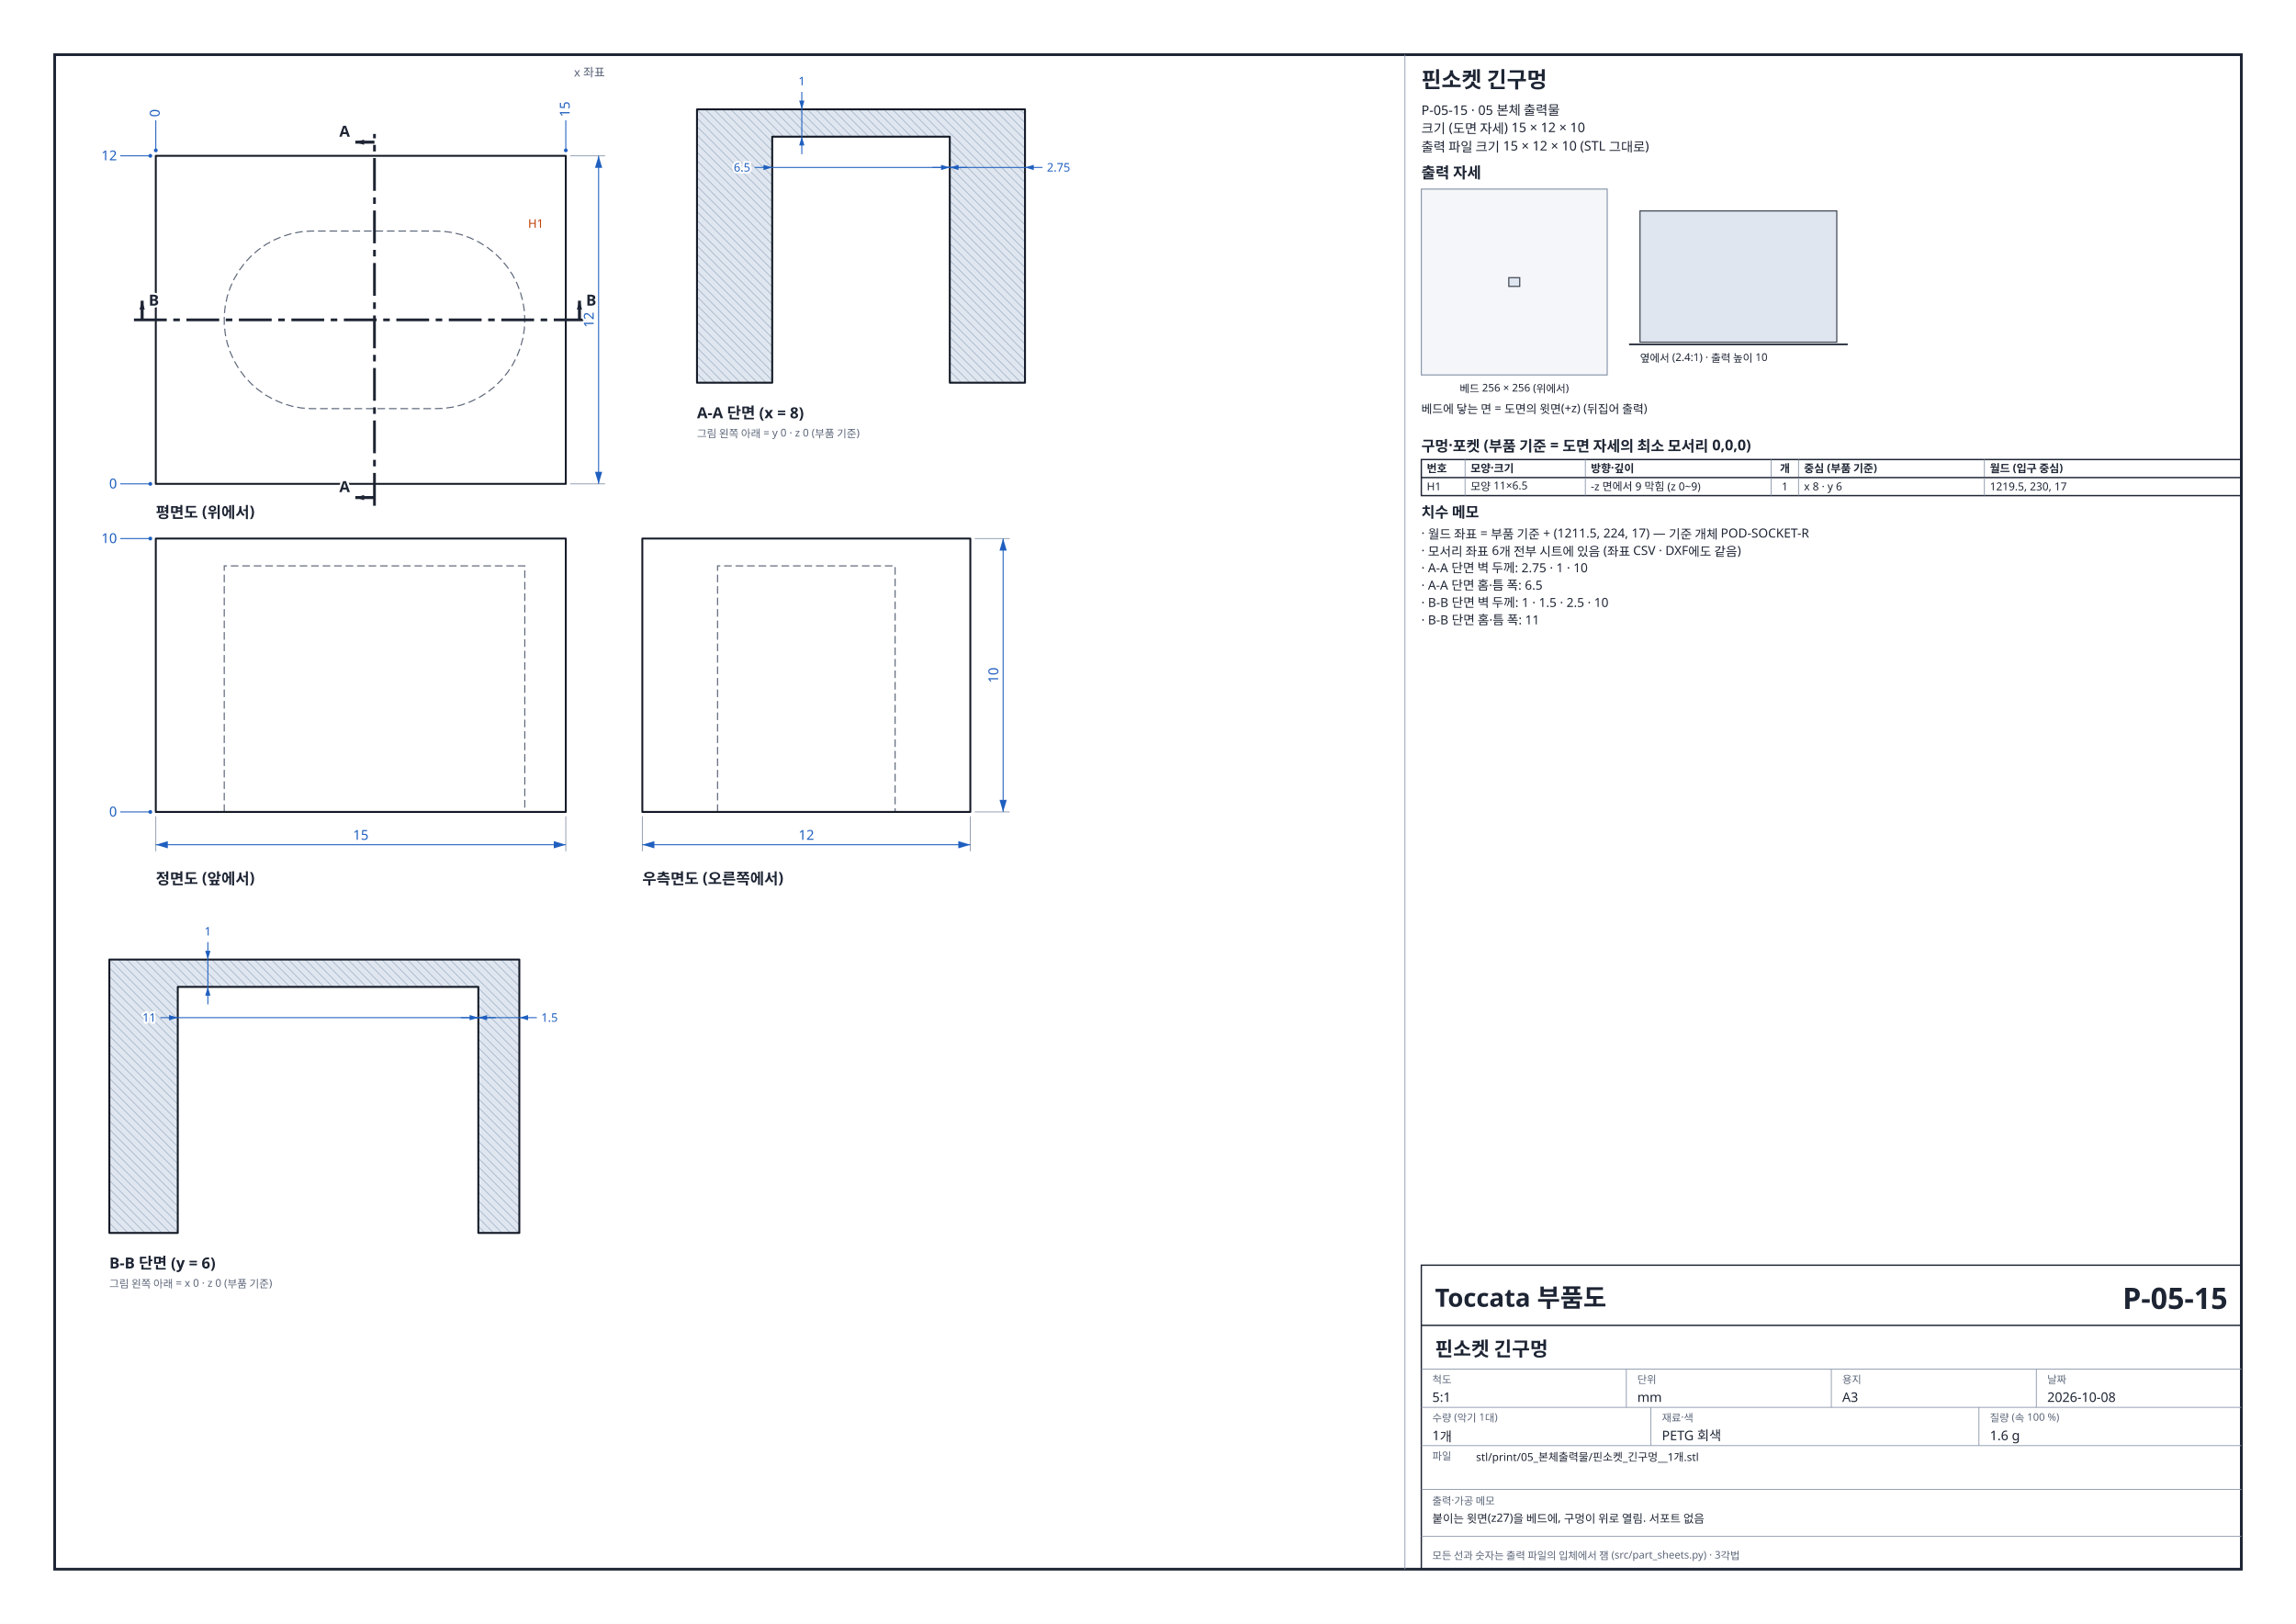
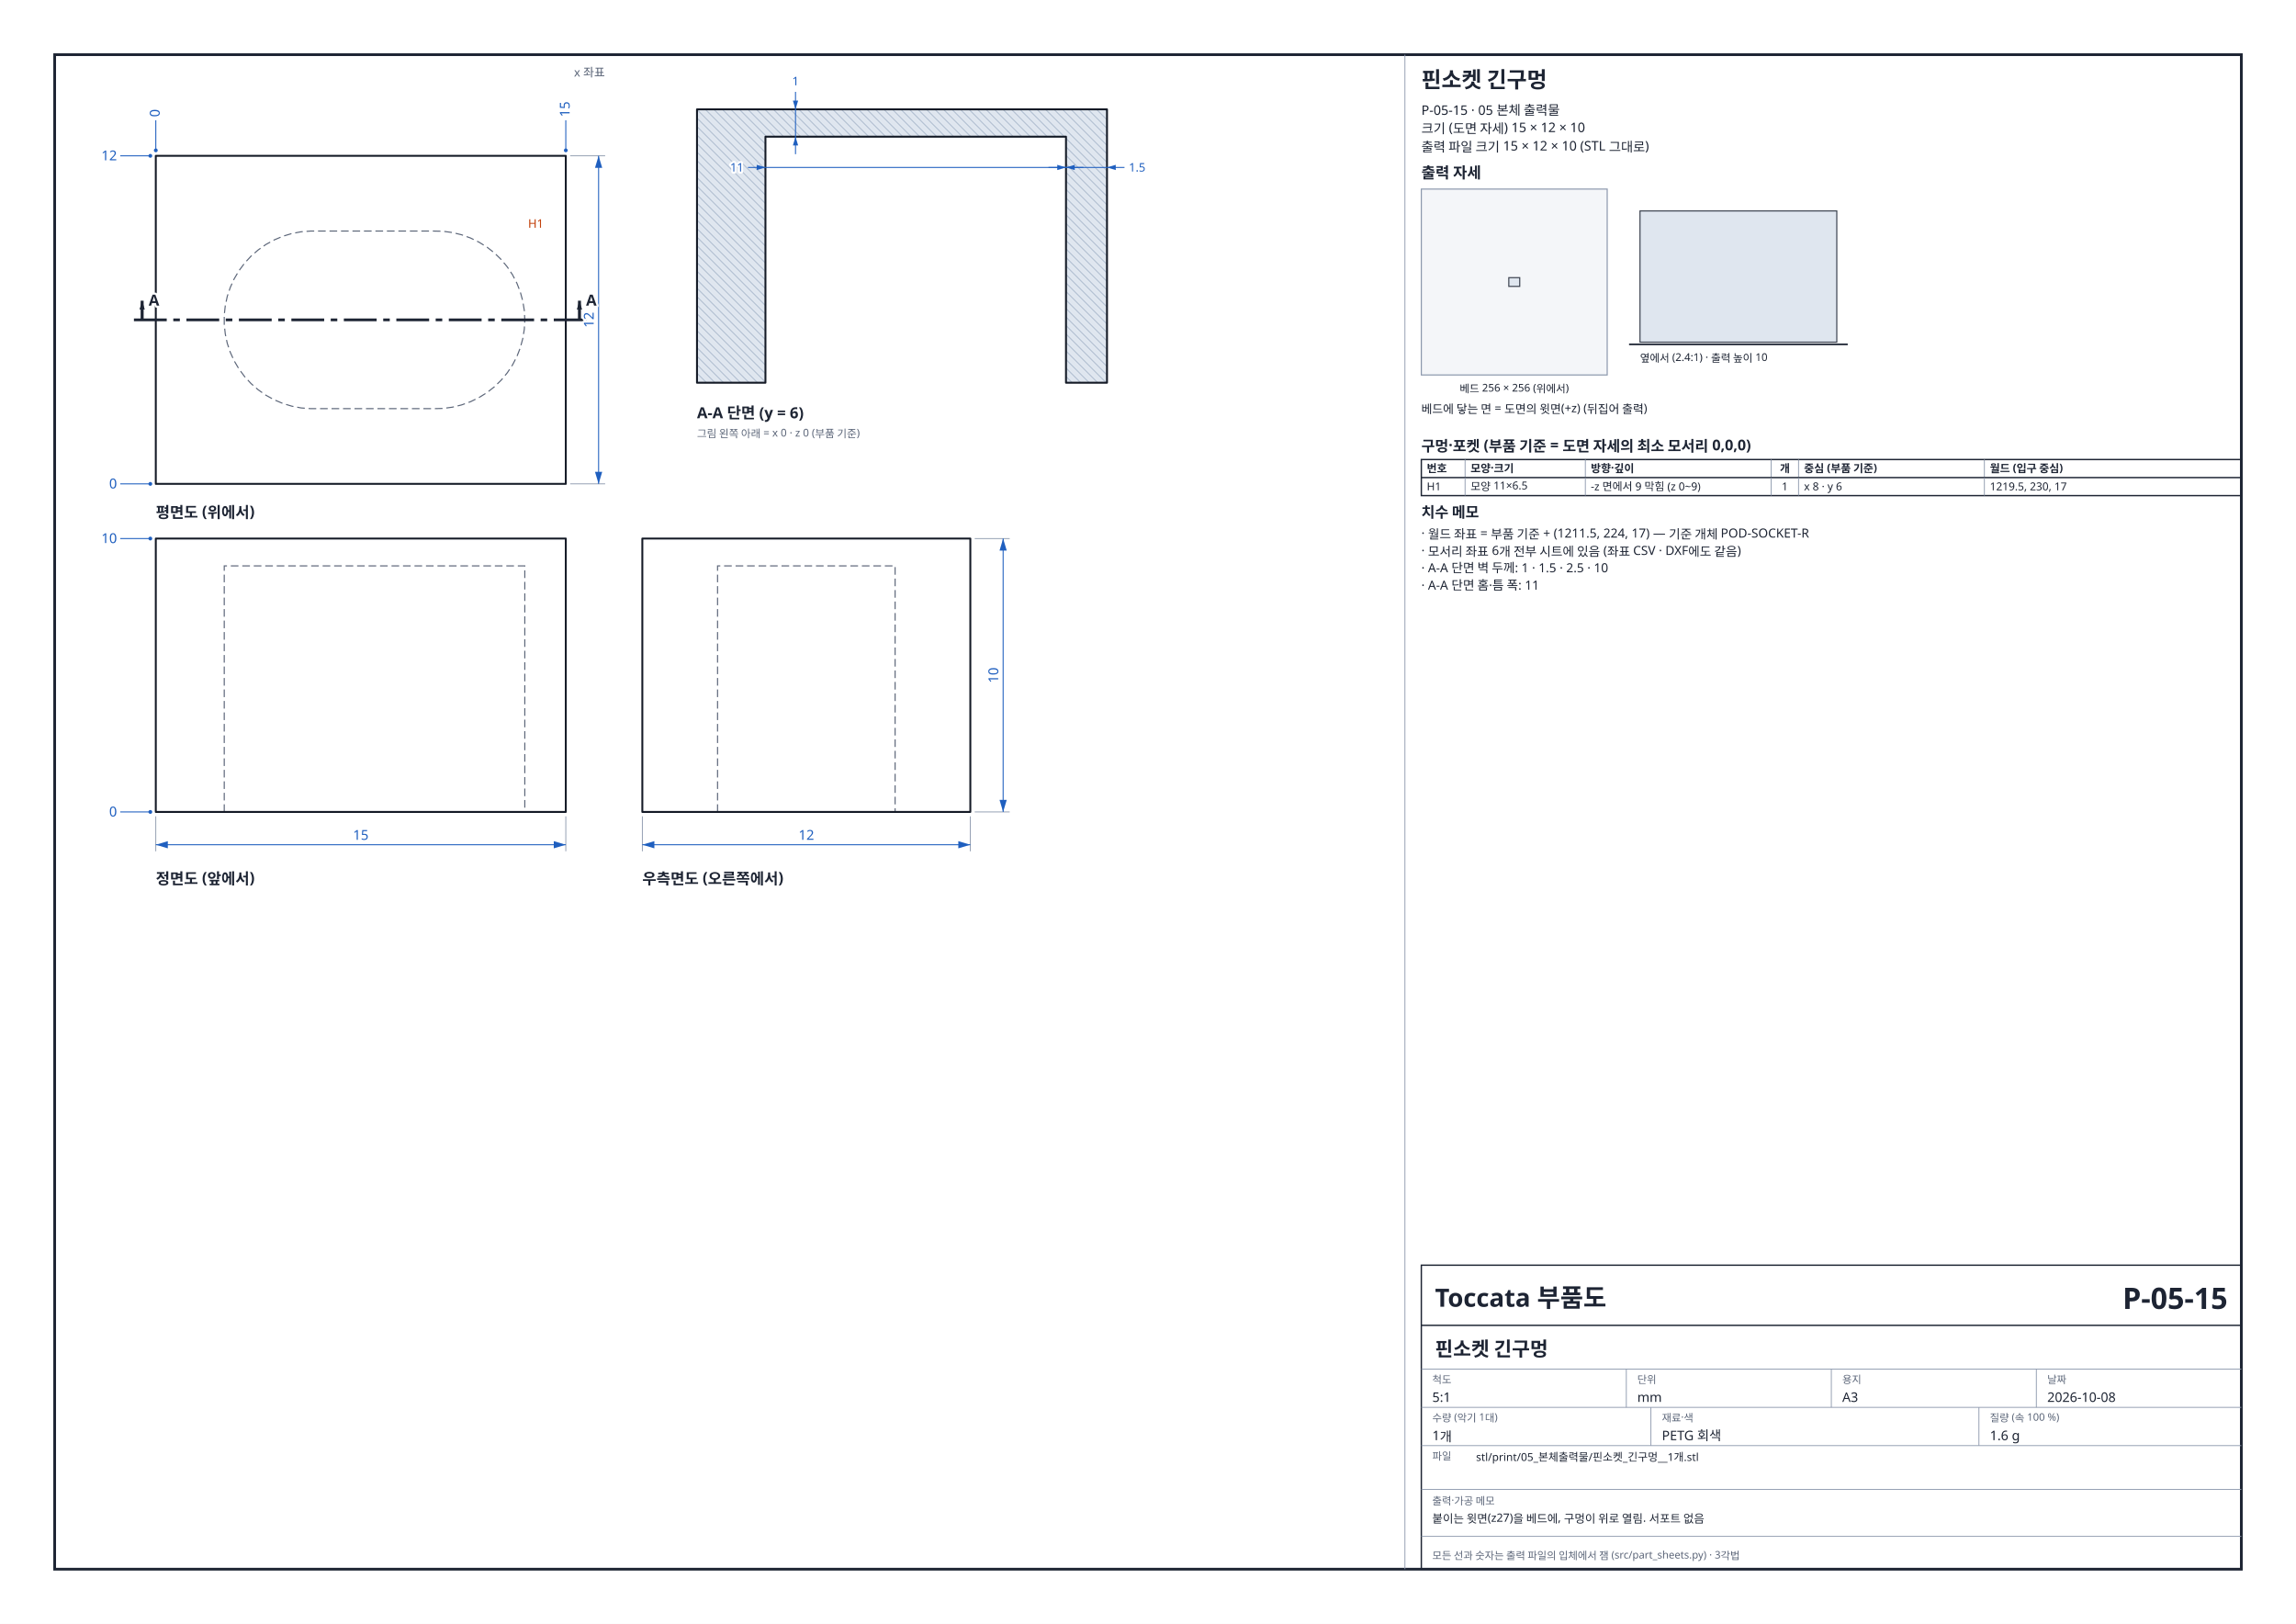
<svg xmlns="http://www.w3.org/2000/svg" width="420mm" height="297mm" viewBox="0 0 420 297">
  <defs>
    <style>
.bg{fill:#ffffff}
.frame{fill:none;stroke:#1d2433;stroke-width:.5}
.t{font-family:'Apple SD Gothic Neo','Noto Sans KR','Malgun Gothic','IBM Plex Sans KR',sans-serif;fill:#1d2433}
.h{paint-order:stroke;stroke:#ffffff;stroke-width:.75;stroke-linejoin:round}
.tb{font-weight:700}
.td{fill:#1f5fbf}
.tm{fill:#5b6578}
.tr{fill:#c2410c}
.S-wood{fill:url(#hw);stroke:#1d2433;stroke-width:.4;stroke-linejoin:round}
.S-print{fill:url(#hp);stroke:#1d2433;stroke-width:.4;stroke-linejoin:round}
.S-metal{fill:url(#hm);stroke:#1d2433;stroke-width:.32;stroke-linejoin:round}
.S-rubber{fill:#50555e;stroke:#1d2433;stroke-width:.25}
.S-elec{fill:url(#he);stroke:#1d2433;stroke-width:.3}
.S-screen{fill:#3a4150;stroke:#1d2433;stroke-width:.3}
.S-cable{fill:#e3b23c;stroke:#6b5a1e;stroke-width:.18}
.S-ctx{fill:#eceef1;stroke:#a3aab5;stroke-width:.18}
.P-wood{fill:#f2e6d2;stroke:#39404d;stroke-width:.22;stroke-linejoin:round}
.P-print{fill:#e5ebf3;stroke:#39404d;stroke-width:.22;stroke-linejoin:round}
.P-metal{fill:#c9ced6;stroke:#39404d;stroke-width:.2}
.P-rubber{fill:#7d828b;stroke:#39404d;stroke-width:.18}
.P-elec{fill:#d3ead8;stroke:#39404d;stroke-width:.2}
.P-screen{fill:#596070;stroke:#39404d;stroke-width:.2}
.P-cable{fill:#f0cf7a;fill-opacity:.55;stroke:#8a7430;stroke-width:.14;stroke-opacity:.7}
.P-ctx{fill:#f2f3f5;stroke:#b3b9c3;stroke-width:.18}
.air{fill:#e8f1fb;stroke:none}
.hid{fill:none;stroke:#39404d;stroke-width:.24;stroke-dasharray:1.6 .9}
.hidc{fill:none;stroke:#c2410c;stroke-width:.28;stroke-dasharray:2.2 1.1}
.ph{fill:none;stroke:#5b6578;stroke-width:.3;stroke-dasharray:4 1 1 1}
.cl{fill:none;stroke:#6b7690;stroke-width:.2;stroke-dasharray:6 1.2 1 1.2}
.thin{fill:none;stroke:#39404d;stroke-width:.2}
.vis{fill:none;stroke:#1d2433;stroke-width:.3}
.sound{fill:none;stroke:#c2410c;stroke-width:.4;stroke-dasharray:3 1.2}
.ax{fill:none;stroke:#7a3fb5;stroke-width:.3;stroke-dasharray:5 1.2 1 1.2}
.keep{fill:none;stroke:#b42318;stroke-width:.3;stroke-dasharray:1.2 1}
.dm{fill:none;stroke:#1f5fbf;stroke-width:.18}
.ex{fill:none;stroke:#8a96ab;stroke-width:.15}
.ah{fill:#1f5fbf;stroke:none}
.ld{fill:none;stroke:#3d4555;stroke-width:.18}
.dot{fill:#3d4555}
.bal{fill:#ffffff;stroke:#1d2433;stroke-width:.25}
.secl{fill:none;stroke:#1d2433;stroke-width:.55}
.seca{fill:#1d2433}
.grid{fill:none;stroke:#1d2433;stroke-width:.25}
.grid2{fill:none;stroke:#8a96ab;stroke-width:.15}
.box{fill:#fbfbfc;stroke:#c3c9d3;stroke-width:.2}
.sheetply{fill:#fbf6ee;stroke:#1d2433;stroke-width:.35}
.zone{fill:#f4f6f9;stroke:#8a96ab;stroke-width:.2}
.datum{fill:none;stroke:#15803d;stroke-width:.9;stroke-linecap:round;stroke-opacity:.9}
.spot{fill:none;stroke:#c2410c;stroke-width:.32}
.spoth{fill:none;stroke:#c2410c;stroke-width:.32;stroke-dasharray:.45 .3}

.pv{fill:none;stroke:#141a26;stroke-width:.35;stroke-linejoin:round;stroke-linecap:round}
.ph2{fill:none;stroke:#5b6578;stroke-width:.2;stroke-dasharray:1.4 .7}
.pcl{fill:none;stroke:#6b7690;stroke-width:.18;stroke-dasharray:5 1 1 1}
.pcut{fill:none;stroke:#1d2433;stroke-width:.5;stroke-dasharray:6 1.2 1.2 1.2}
.psec{fill:url(#hp);stroke:#141a26;stroke-width:.35;stroke-linejoin:round}
.pbed{fill:#f4f6f9;stroke:#8a96ab;stroke-width:.2}
.pfoot{fill:#dfe6ef;stroke:#39404d;stroke-width:.2}
.pnum{font-family:'IBM Plex Mono',ui-monospace,Menlo,monospace}
.datum{fill:none;stroke:#15803d;stroke-width:.9;stroke-linecap:round;stroke-opacity:.9}
.tg{fill:#15803d}
</style>
    <pattern id="hw" patternUnits="userSpaceOnUse" width="1.6" height="1.6" patternTransform="rotate(45)">
      <rect width="1.6" height="1.6" fill="#ecdcc2" />
      <line x1="0" y1="0" x2="0" y2="1.6" stroke="#a8875a" stroke-width=".22" />
    </pattern>
    <pattern id="hp" patternUnits="userSpaceOnUse" width="1.1" height="1.1" patternTransform="rotate(-45)">
      <rect width="1.1" height="1.1" fill="#dfe6ef" />
      <line x1="0" y1="0" x2="0" y2="1.1" stroke="#7f93b0" stroke-width=".16" />
    </pattern>
    <pattern id="hm" patternUnits="userSpaceOnUse" width=".9" height=".9" patternTransform="rotate(45)">
      <rect width=".9" height=".9" fill="#c3c8d1" />
      <path d="M0 0V.9M0 0H.9" stroke="#5d6778" stroke-width=".12" />
    </pattern>
    <pattern id="he" patternUnits="userSpaceOnUse" width="1.4" height="1.4">
      <rect width="1.4" height="1.4" fill="#cfe6d3" />
      <line x1="0" y1=".7" x2="1.4" y2=".7" stroke="#5f9a6c" stroke-width=".14" />
    </pattern>
  </defs>
  <rect class="bg" x="0" y="0" width="420" height="297" />
  <rect class="frame" x="10" y="10" width="400" height="277" />
  <g id="geo">
    <path class="ph2" d="M41.02 59.36 41.02 57.64 41.21 55.92 41.57 54.22 42.12 52.58 42.83 51.01 43.71 49.52 44.74 48.13 45.91 46.86 47.22 45.72 48.63 44.72 50.14 43.89 51.74 43.21 53.39 42.71 55.09 42.39 56.82 42.26 79.32 42.26 81.05 42.30 82.76 42.53 84.44 42.94 86.07 43.53 87.62 44.29 89.09 45.20 90.45 46.27 91.69 47.48 92.79 48.81 93.75 50.25 94.55 51.79 95.18 53.40 95.63 55.07 95.91 56.77 96.00 58.50 95.91 60.23 95.63 61.93 95.18 63.60 94.55 65.21 93.75 66.75 92.79 68.19 91.69 69.52 90.45 70.73 89.09 71.80 87.62 72.71 86.07 73.47 84.44 74.06 82.76 74.47 81.05 74.70 79.32 74.74 56.82 74.74 55.09 74.61 53.39 74.29 51.74 73.79 50.14 73.11 48.63 72.28 47.22 71.28 45.91 70.14 44.74 68.87 43.71 67.48 42.83 65.99 42.12 64.42 41.57 62.78 41.21 61.08 41.02 59.36" />
    <path class="pv" d="M28.50 88.50 28.50 28.50 103.50 28.50 103.50 88.50 28.50 88.50" />
    <path class="ph2" d="M41.02 148.50 41.02 103.50 96.00 103.50 96.00 148.50" />
    <path class="pv" d="M28.50 148.50 28.50 98.50 103.50 98.50 103.50 148.50 28.50 148.50" />
    <path class="ph2" d="M131.26 148.50 131.26 103.50 163.74 103.50 163.74 148.50" />
    <path class="pv" d="M117.50 148.50 117.50 98.50 177.50 98.50 177.50 148.50 117.50 148.50" />
-     <path class="psec" fill-rule="evenodd" d="M141.26 25.00 173.74 25.00 173.74 70.00 187.50 70.00 187.50 20.00 127.50 20.00 127.50 70.00 141.26 70.00Z" />
-     <path class="psec" fill-rule="evenodd" d="M32.52 180.50 87.50 180.50 87.50 225.50 95.00 225.50 95.00 175.50 20.00 175.50 20.00 225.50 32.52 225.50Z" />
+     <path class="psec" fill-rule="evenodd" d="M140.02 25.00 195.00 25.00 195.00 70.00 202.50 70.00 202.50 20.00 127.50 20.00 127.50 70.00 140.02 70.00Z" />
  </g>
  <g id="over">
-     <path class="pcut" d="M68.500 92.500 L68.500 24.500" />
-     <path class="secl" d="M68.500 91.000 L65.000 91.000" />
-     <path class="seca" d="M65.000 91.000 L66.600 90.520 L66.600 91.480 Z" />
-     <path class="secl" d="M68.500 26.000 L65.000 26.000" />
-     <path class="seca" d="M65.000 26.000 L66.600 25.520 L66.600 26.480 Z" />
    <path class="pcut" d="M24.500 58.500 L107.500 58.500" />
    <path class="secl" d="M26.000 58.500 L26.000 55.000" />
    <path class="seca" d="M26.000 55.000 L26.480 56.600 L25.520 56.600 Z" />
    <path class="secl" d="M106.000 58.500 L106.000 55.000" />
    <path class="seca" d="M106.000 55.000 L106.480 56.600 L105.520 56.600 Z" />
    <path class="grid2" d="M257.000 10.000 L257.000 287.000" />
    <rect class="grid" x="260.000" y="231.400" width="150.000" height="55.600" />
    <path class="grid" d="M260.000 242.400 L410.000 242.400" />
    <path class="grid2" d="M260.000 250.400 L410.000 250.400" />
    <path class="grid2" d="M297.500 250.400 L297.500 257.400" />
    <path class="grid2" d="M335.000 250.400 L335.000 257.400" />
    <path class="grid2" d="M372.500 250.400 L372.500 257.400" />
    <path class="grid2" d="M260.000 257.400 L410.000 257.400" />
    <path class="grid2" d="M302.000 257.400 L302.000 264.400" />
    <path class="grid2" d="M362.000 257.400 L362.000 264.400" />
    <path class="grid2" d="M260.000 264.400 L410.000 264.400" />
    <path class="grid2" d="M260.000 272.400 L410.000 272.400" />
    <path class="grid2" d="M260.000 281.000 L410.000 281.000" />
    <rect class="pbed" x="260.000" y="34.580" width="34.000" height="34.000" />
    <path class="pfoot" fill-rule="evenodd" d="M278.00 50.78 276.00 50.78 276.00 52.38 278.00 52.38Z" />
    <path class="pfoot" fill-rule="evenodd" d="M336.00 38.58 300.00 38.58 300.00 62.58 336.00 62.58Z" />
    <path class="vis" d="M298.000 62.980 L338.000 62.980" />
    <rect class="grid" x="260.000" y="84.047" width="150.000" height="6.600" />
    <path class="grid2" d="M268.000 84.047 L268.000 87.347" />
    <path class="grid2" d="M290.000 84.047 L290.000 87.347" />
    <path class="grid2" d="M324.000 84.047 L324.000 87.347" />
    <path class="grid2" d="M329.000 84.047 L329.000 87.347" />
    <path class="grid2" d="M363.000 84.047 L363.000 87.347" />
    <path class="grid" d="M260.000 87.347 L410.000 87.347" />
    <path class="grid2" d="M268.000 87.347 L268.000 90.647" />
    <path class="grid2" d="M290.000 87.347 L290.000 90.647" />
    <path class="grid2" d="M324.000 87.347 L324.000 90.647" />
    <path class="grid2" d="M329.000 87.347 L329.000 90.647" />
    <path class="grid2" d="M363.000 87.347 L363.000 90.647" />
  </g>
  <g id="dim">
    <path class="ex" d="M28.500 149.300 L28.500 155.700" />
    <path class="ex" d="M103.500 149.300 L103.500 155.700" />
    <path class="dm" d="M28.500 154.500 L103.500 154.500" />
    <path class="ah" d="M28.500 154.500 L30.700 153.840 L30.700 155.160 Z" />
    <path class="ah" d="M103.500 154.500 L101.300 155.160 L101.300 153.840 Z" />
    <path class="ex" d="M104.300 28.500 L110.700 28.500" />
    <path class="ex" d="M104.300 88.500 L110.700 88.500" />
    <path class="dm" d="M109.500 28.500 L109.500 88.500" />
    <path class="ah" d="M109.500 28.500 L110.160 30.700 L108.840 30.700 Z" />
    <path class="ah" d="M109.500 88.500 L108.840 86.300 L110.160 86.300 Z" />
    <path class="ex" d="M117.500 149.300 L117.500 155.700" />
    <path class="ex" d="M177.500 149.300 L177.500 155.700" />
    <path class="dm" d="M117.500 154.500 L177.500 154.500" />
    <path class="ah" d="M117.500 154.500 L119.700 153.840 L119.700 155.160 Z" />
    <path class="ah" d="M177.500 154.500 L175.300 155.160 L175.300 153.840 Z" />
    <path class="ex" d="M178.300 98.500 L184.700 98.500" />
    <path class="ex" d="M178.300 148.500 L184.700 148.500" />
    <path class="dm" d="M183.500 98.500 L183.500 148.500" />
    <path class="ah" d="M183.500 98.500 L184.160 100.700 L182.840 100.700 Z" />
    <path class="ah" d="M183.500 148.500 L182.840 146.300 L184.160 146.300 Z" />
    <path class="dm" d="M28.500 27.500 L28.500 26.000 L28.500 23.000 L28.500 22.000" />
    <circle class="ah" cx="28.500" cy="27.500" r="0.350" />
    <path class="dm" d="M103.500 27.500 L103.500 26.000 L103.500 23.000 L103.500 22.000" />
    <circle class="ah" cx="103.500" cy="27.500" r="0.350" />
    <path class="dm" d="M27.500 28.500 L26.000 28.500 L23.000 28.500 L22.000 28.500" />
    <circle class="ah" cx="27.500" cy="28.500" r="0.350" />
    <path class="dm" d="M27.500 88.500 L26.000 88.500 L23.000 88.500 L22.000 88.500" />
    <circle class="ah" cx="27.500" cy="88.500" r="0.350" />
    <path class="dm" d="M27.500 98.500 L26.000 98.500 L23.000 98.500 L22.000 98.500" />
    <circle class="ah" cx="27.500" cy="98.500" r="0.350" />
    <path class="dm" d="M27.500 148.500 L26.000 148.500 L23.000 148.500 L22.000 148.500" />
    <circle class="ah" cx="27.500" cy="148.500" r="0.350" />
-     <path class="dm" d="M170.544 30.625 L190.700 30.625" />
-     <path class="ah" d="M173.744 30.625 L172.144 31.105 L172.144 30.145 Z" />
-     <path class="ah" d="M187.500 30.625 L189.100 30.145 L189.100 31.105 Z" />
-     <path class="dm" d="M146.671 28.200 L146.671 16.800" />
-     <path class="ah" d="M146.671 25.000 L147.151 26.600 L146.191 26.600 Z" />
-     <path class="ah" d="M146.671 20.000 L146.191 18.400 L147.151 18.400 Z" />
-     <path class="dm" d="M176.944 30.625 L138.056 30.625" />
-     <path class="ah" d="M173.744 30.625 L175.344 30.145 L175.344 31.105 Z" />
-     <path class="ah" d="M141.256 30.625 L139.656 31.105 L139.656 30.145 Z" />
-     <path class="dm" d="M38.021 183.700 L38.021 172.300" />
-     <path class="ah" d="M38.021 180.500 L38.501 182.100 L37.541 182.100 Z" />
-     <path class="ah" d="M38.021 175.500 L37.541 173.900 L38.501 173.900 Z" />
-     <path class="dm" d="M84.300 186.125 L98.200 186.125" />
-     <path class="ah" d="M87.500 186.125 L85.900 186.605 L85.900 185.645 Z" />
-     <path class="ah" d="M95.000 186.125 L96.600 185.645 L96.600 186.605 Z" />
-     <path class="dm" d="M90.700 186.125 L29.323 186.125" />
-     <path class="ah" d="M87.500 186.125 L89.100 185.645 L89.100 186.605 Z" />
-     <path class="ah" d="M32.523 186.125 L30.923 186.605 L30.923 185.645 Z" />
+     <path class="dm" d="M145.521 28.200 L145.521 16.800" />
+     <path class="ah" d="M145.521 25.000 L146.001 26.600 L145.041 26.600 Z" />
+     <path class="ah" d="M145.521 20.000 L145.041 18.400 L146.001 18.400 Z" />
+     <path class="dm" d="M191.800 30.625 L205.700 30.625" />
+     <path class="ah" d="M195.000 30.625 L193.400 31.105 L193.400 30.145 Z" />
+     <path class="ah" d="M202.500 30.625 L204.100 30.145 L204.100 31.105 Z" />
+     <path class="dm" d="M198.200 30.625 L136.823 30.625" />
+     <path class="ah" d="M195.000 30.625 L196.600 30.145 L196.600 31.105 Z" />
+     <path class="ah" d="M140.023 30.625 L138.423 31.105 L138.423 30.145 Z" />
  </g>
  <g id="text">
    <text class="t h tb" x="28.500" y="94.700" font-size="2.80" text-anchor="start">평면도 (위에서)</text>
    <text class="t h tb" x="28.500" y="161.700" font-size="2.80" text-anchor="start">정면도 (앞에서)</text>
    <text class="t h tb" x="117.500" y="161.700" font-size="2.80" text-anchor="start">우측면도 (오른쪽에서)</text>
    <text class="t h td" x="66.000" y="153.600" font-size="2.50" text-anchor="middle">15</text>
    <text class="t h td" x="108.600" y="58.500" font-size="2.50" text-anchor="middle" transform="rotate(-90 108.600 58.500)">12</text>
    <text class="t h td" x="147.500" y="153.600" font-size="2.50" text-anchor="middle">12</text>
    <text class="t h td" x="182.600" y="123.500" font-size="2.50" text-anchor="middle" transform="rotate(-90 182.600 123.500)">10</text>
    <text class="t h td" x="29.200" y="21.400" font-size="2.50" text-anchor="start" transform="rotate(-90 29.200 21.400)">0</text>
    <text class="t h td" x="104.200" y="21.400" font-size="2.50" text-anchor="start" transform="rotate(-90 104.200 21.400)">15</text>
    <text class="t h td" x="21.400" y="29.325" font-size="2.50" text-anchor="end">12</text>
    <text class="t h td" x="21.400" y="89.325" font-size="2.50" text-anchor="end">0</text>
    <text class="t h td" x="21.400" y="99.325" font-size="2.50" text-anchor="end">10</text>
    <text class="t h td" x="21.400" y="149.325" font-size="2.50" text-anchor="end">0</text>
    <text class="t tm" x="105.000" y="14.000" font-size="2.15" text-anchor="start">x 좌표</text>
-     <text class="t h tb" x="64.000" y="90.000" font-size="2.80" text-anchor="end">A</text>
-     <text class="t h tb" x="64.000" y="25.000" font-size="2.80" text-anchor="end">A</text>
-     <text class="t h tb" x="27.200" y="55.900" font-size="2.80" text-anchor="start">B</text>
-     <text class="t h tb" x="107.200" y="55.900" font-size="2.80" text-anchor="start">B</text>
+     <text class="t h tb" x="27.200" y="55.900" font-size="2.80" text-anchor="start">A</text>
+     <text class="t h tb" x="107.200" y="55.900" font-size="2.80" text-anchor="start">A</text>
    <text class="t h tr" x="96.600" y="41.656" font-size="2.15" text-anchor="start">H1</text>
-     <text class="t h td" x="191.500" y="31.378" font-size="2.15" text-anchor="start">2.75</text>
-     <text class="t h td" x="146.671" y="15.600" font-size="2.15" text-anchor="middle">1</text>
-     <text class="t h td" x="137.256" y="31.378" font-size="2.15" text-anchor="end">6.5</text>
-     <text class="t h td" x="38.021" y="171.100" font-size="2.15" text-anchor="middle">1</text>
-     <text class="t h td" x="99.000" y="186.877" font-size="2.15" text-anchor="start">1.5</text>
-     <text class="t h td" x="28.523" y="186.877" font-size="2.15" text-anchor="end">11</text>
-     <text class="t h tb" x="127.500" y="76.500" font-size="2.80" text-anchor="start">A-A 단면 (x = 8)</text>
-     <text class="t h tm" x="127.500" y="80.000" font-size="1.95" text-anchor="start">그림 왼쪽 아래 = y 0 · z 0 (부품 기준)</text>
-     <text class="t h tb" x="20.000" y="232.000" font-size="2.80" text-anchor="start">B-B 단면 (y = 6)</text>
-     <text class="t h tm" x="20.000" y="235.500" font-size="1.95" text-anchor="start">그림 왼쪽 아래 = x 0 · z 0 (부품 기준)</text>
+     <text class="t h td" x="145.521" y="15.600" font-size="2.15" text-anchor="middle">1</text>
+     <text class="t h td" x="206.500" y="31.378" font-size="2.15" text-anchor="start">1.5</text>
+     <text class="t h td" x="136.023" y="31.378" font-size="2.15" text-anchor="end">11</text>
+     <text class="t h tb" x="127.500" y="76.500" font-size="2.80" text-anchor="start">A-A 단면 (y = 6)</text>
+     <text class="t h tm" x="127.500" y="80.000" font-size="1.95" text-anchor="start">그림 왼쪽 아래 = x 0 · z 0 (부품 기준)</text>
    <text class="t tb" x="262.500" y="239.000" font-size="4.60" text-anchor="start">Toccata 부품도</text>
    <text class="t tb" x="407.500" y="239.400" font-size="5.40" text-anchor="end">P-05-15</text>
    <text class="t tb" x="262.500" y="248.000" font-size="3.60" text-anchor="start">핀소켓 긴구멍</text>
    <text class="t tm" x="262.000" y="253.000" font-size="1.90" text-anchor="start">척도</text>
    <text class="t" x="262.000" y="256.400" font-size="2.40" text-anchor="start">5:1</text>
    <text class="t tm" x="299.500" y="253.000" font-size="1.90" text-anchor="start">단위</text>
    <text class="t" x="299.500" y="256.400" font-size="2.40" text-anchor="start">mm</text>
    <text class="t tm" x="337.000" y="253.000" font-size="1.90" text-anchor="start">용지</text>
    <text class="t" x="337.000" y="256.400" font-size="2.40" text-anchor="start">A3</text>
    <text class="t tm" x="374.500" y="253.000" font-size="1.90" text-anchor="start">날짜</text>
    <text class="t" x="374.500" y="256.400" font-size="2.40" text-anchor="start">2026-10-08</text>
    <text class="t tm" x="262.000" y="260.000" font-size="1.90" text-anchor="start">수량 (악기 1대)</text>
    <text class="t" x="262.000" y="263.400" font-size="2.40" text-anchor="start">1개</text>
    <text class="t tm" x="304.000" y="260.000" font-size="1.90" text-anchor="start">재료·색</text>
    <text class="t" x="304.000" y="263.400" font-size="2.40" text-anchor="start">PETG 회색</text>
    <text class="t tm" x="364.000" y="260.000" font-size="1.90" text-anchor="start">질량 (속 100 %)</text>
    <text class="t" x="364.000" y="263.400" font-size="2.40" text-anchor="start">1.6 g</text>
    <text class="t tm" x="262.000" y="267.000" font-size="1.90" text-anchor="start">파일</text>
    <text class="t" x="270.000" y="267.200" font-size="2.00" text-anchor="start">stl/print/05_본체출력물/핀소켓_긴구멍__1개.stl</text>
    <text class="t tm" x="270.000" y="270.700" font-size="1.80" text-anchor="start" />
    <text class="t tm" x="262.000" y="275.200" font-size="1.90" text-anchor="start">출력·가공 메모</text>
    <text class="t" x="262.000" y="278.500" font-size="2.10" text-anchor="start">붙이는 윗면(z27)을 베드에, 구멍이 위로 열림. 서포트 없음</text>
    <text class="t tm" x="262.000" y="285.200" font-size="1.90" text-anchor="start">모든 선과 숫자는 출력 파일의 입체에서 잼 (src/part_sheets.py) · 3각법</text>
    <text class="t tb" x="260.000" y="16.000" font-size="4.00" text-anchor="start">핀소켓 긴구멍</text>
    <text class="t" x="260.000" y="21.000" font-size="2.40" text-anchor="start">P-05-15 · 05 본체 출력물</text>
    <text class="t" x="260.000" y="24.360" font-size="2.40" text-anchor="start">크기 (도면 자세) 15 × 12 × 10</text>
    <text class="t" x="260.000" y="27.720" font-size="2.40" text-anchor="start">출력 파일 크기 15 × 12 × 10 (STL 그대로)</text>
    <text class="t tb" x="260.000" y="32.580" font-size="2.80" text-anchor="start">출력 자세</text>
    <text class="t" x="277.000" y="71.780" font-size="1.95" text-anchor="middle">베드 256 × 256 (위에서)</text>
    <text class="t" x="300.000" y="66.180" font-size="1.95" text-anchor="start">옆에서 (2.4:1) · 출력 높이 10</text>
    <text class="t" x="260.000" y="75.580" font-size="2.15" text-anchor="start">베드에 닿는 면 = 도면의 윗면(+z) (뒤집어 출력)</text>
    <text class="t tb" x="260.000" y="82.547" font-size="2.70" text-anchor="start">구멍·포켓 (부품 기준 = 도면 자세의 최소 모서리 0,0,0)</text>
    <text class="t tb" x="261.000" y="86.377" font-size="2.00" text-anchor="start">번호</text>
    <text class="t tb" x="269.000" y="86.377" font-size="2.00" text-anchor="start">모양·크기</text>
    <text class="t tb" x="291.000" y="86.377" font-size="2.00" text-anchor="start">방향·깊이</text>
    <text class="t tb" x="326.500" y="86.377" font-size="2.00" text-anchor="middle">개</text>
    <text class="t tb" x="330.000" y="86.377" font-size="2.00" text-anchor="start">중심 (부품 기준)</text>
    <text class="t tb" x="364.000" y="86.377" font-size="2.00" text-anchor="start">월드 (입구 중심)</text>
    <text class="t" x="261.000" y="89.677" font-size="2.00" text-anchor="start">H1</text>
    <text class="t" x="269.000" y="89.677" font-size="2.00" text-anchor="start">모양 11×6.5</text>
    <text class="t" x="291.000" y="89.677" font-size="2.00" text-anchor="start">-z 면에서 9 막힘 (z 0~9)</text>
    <text class="t" x="326.500" y="89.677" font-size="2.00" text-anchor="middle">1</text>
    <text class="t" x="330.000" y="89.677" font-size="2.00" text-anchor="start">x 8 · y 6</text>
    <text class="t" x="364.000" y="89.677" font-size="2.00" text-anchor="start">1219.5, 230, 17</text>
    <text class="t tb" x="260.000" y="94.647" font-size="2.70" text-anchor="start">치수 메모</text>
    <text class="t" x="260.000" y="98.321" font-size="2.30" text-anchor="start">· 월드 좌표 = 부품 기준 + (1211.5, 224, 17) — 기준 개체 POD-SOCKET-R</text>
    <text class="t" x="260.000" y="101.495" font-size="2.30" text-anchor="start">· 모서리 좌표 6개 전부 시트에 있음 (좌표 CSV · DXF에도 같음)</text>
-     <text class="t" x="260.000" y="104.669" font-size="2.30" text-anchor="start">· A-A 단면 벽 두께: 2.75 · 1 · 10</text>
-     <text class="t" x="260.000" y="107.843" font-size="2.30" text-anchor="start">· A-A 단면 홈·틈 폭: 6.5</text>
-     <text class="t" x="260.000" y="111.017" font-size="2.30" text-anchor="start">· B-B 단면 벽 두께: 1 · 1.5 · 2.5 · 10</text>
-     <text class="t" x="260.000" y="114.191" font-size="2.30" text-anchor="start">· B-B 단면 홈·틈 폭: 11</text>
+     <text class="t" x="260.000" y="104.669" font-size="2.30" text-anchor="start">· A-A 단면 벽 두께: 1 · 1.5 · 2.5 · 10</text>
+     <text class="t" x="260.000" y="107.843" font-size="2.30" text-anchor="start">· A-A 단면 홈·틈 폭: 11</text>
  </g>
</svg>
